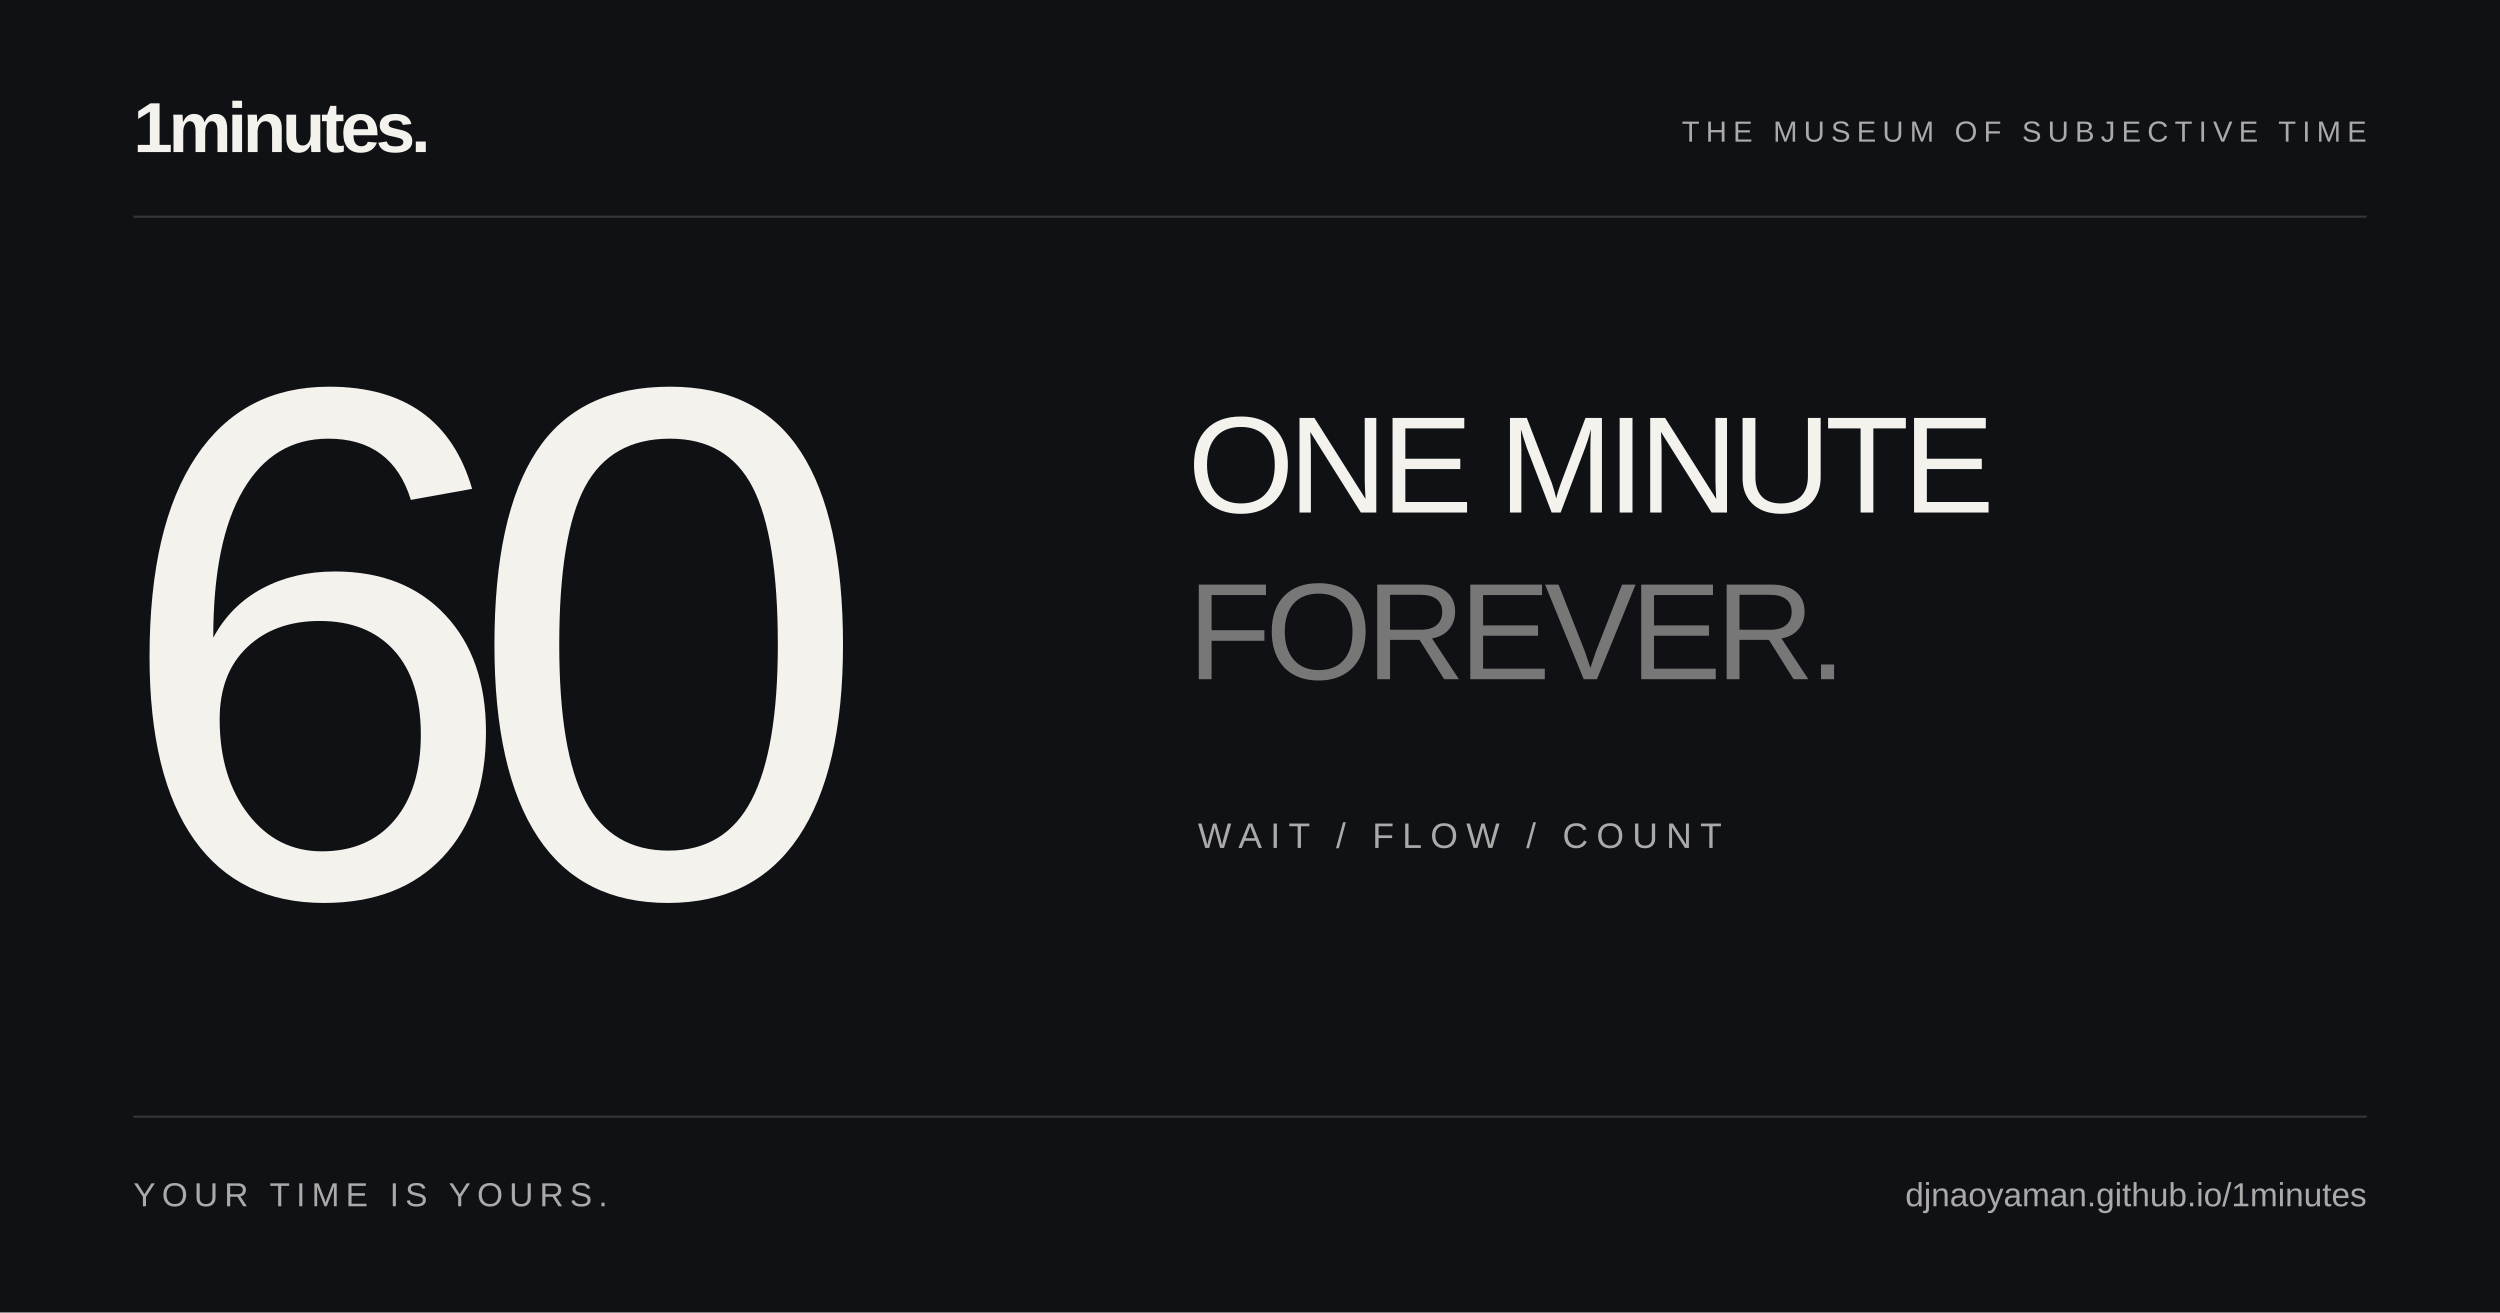
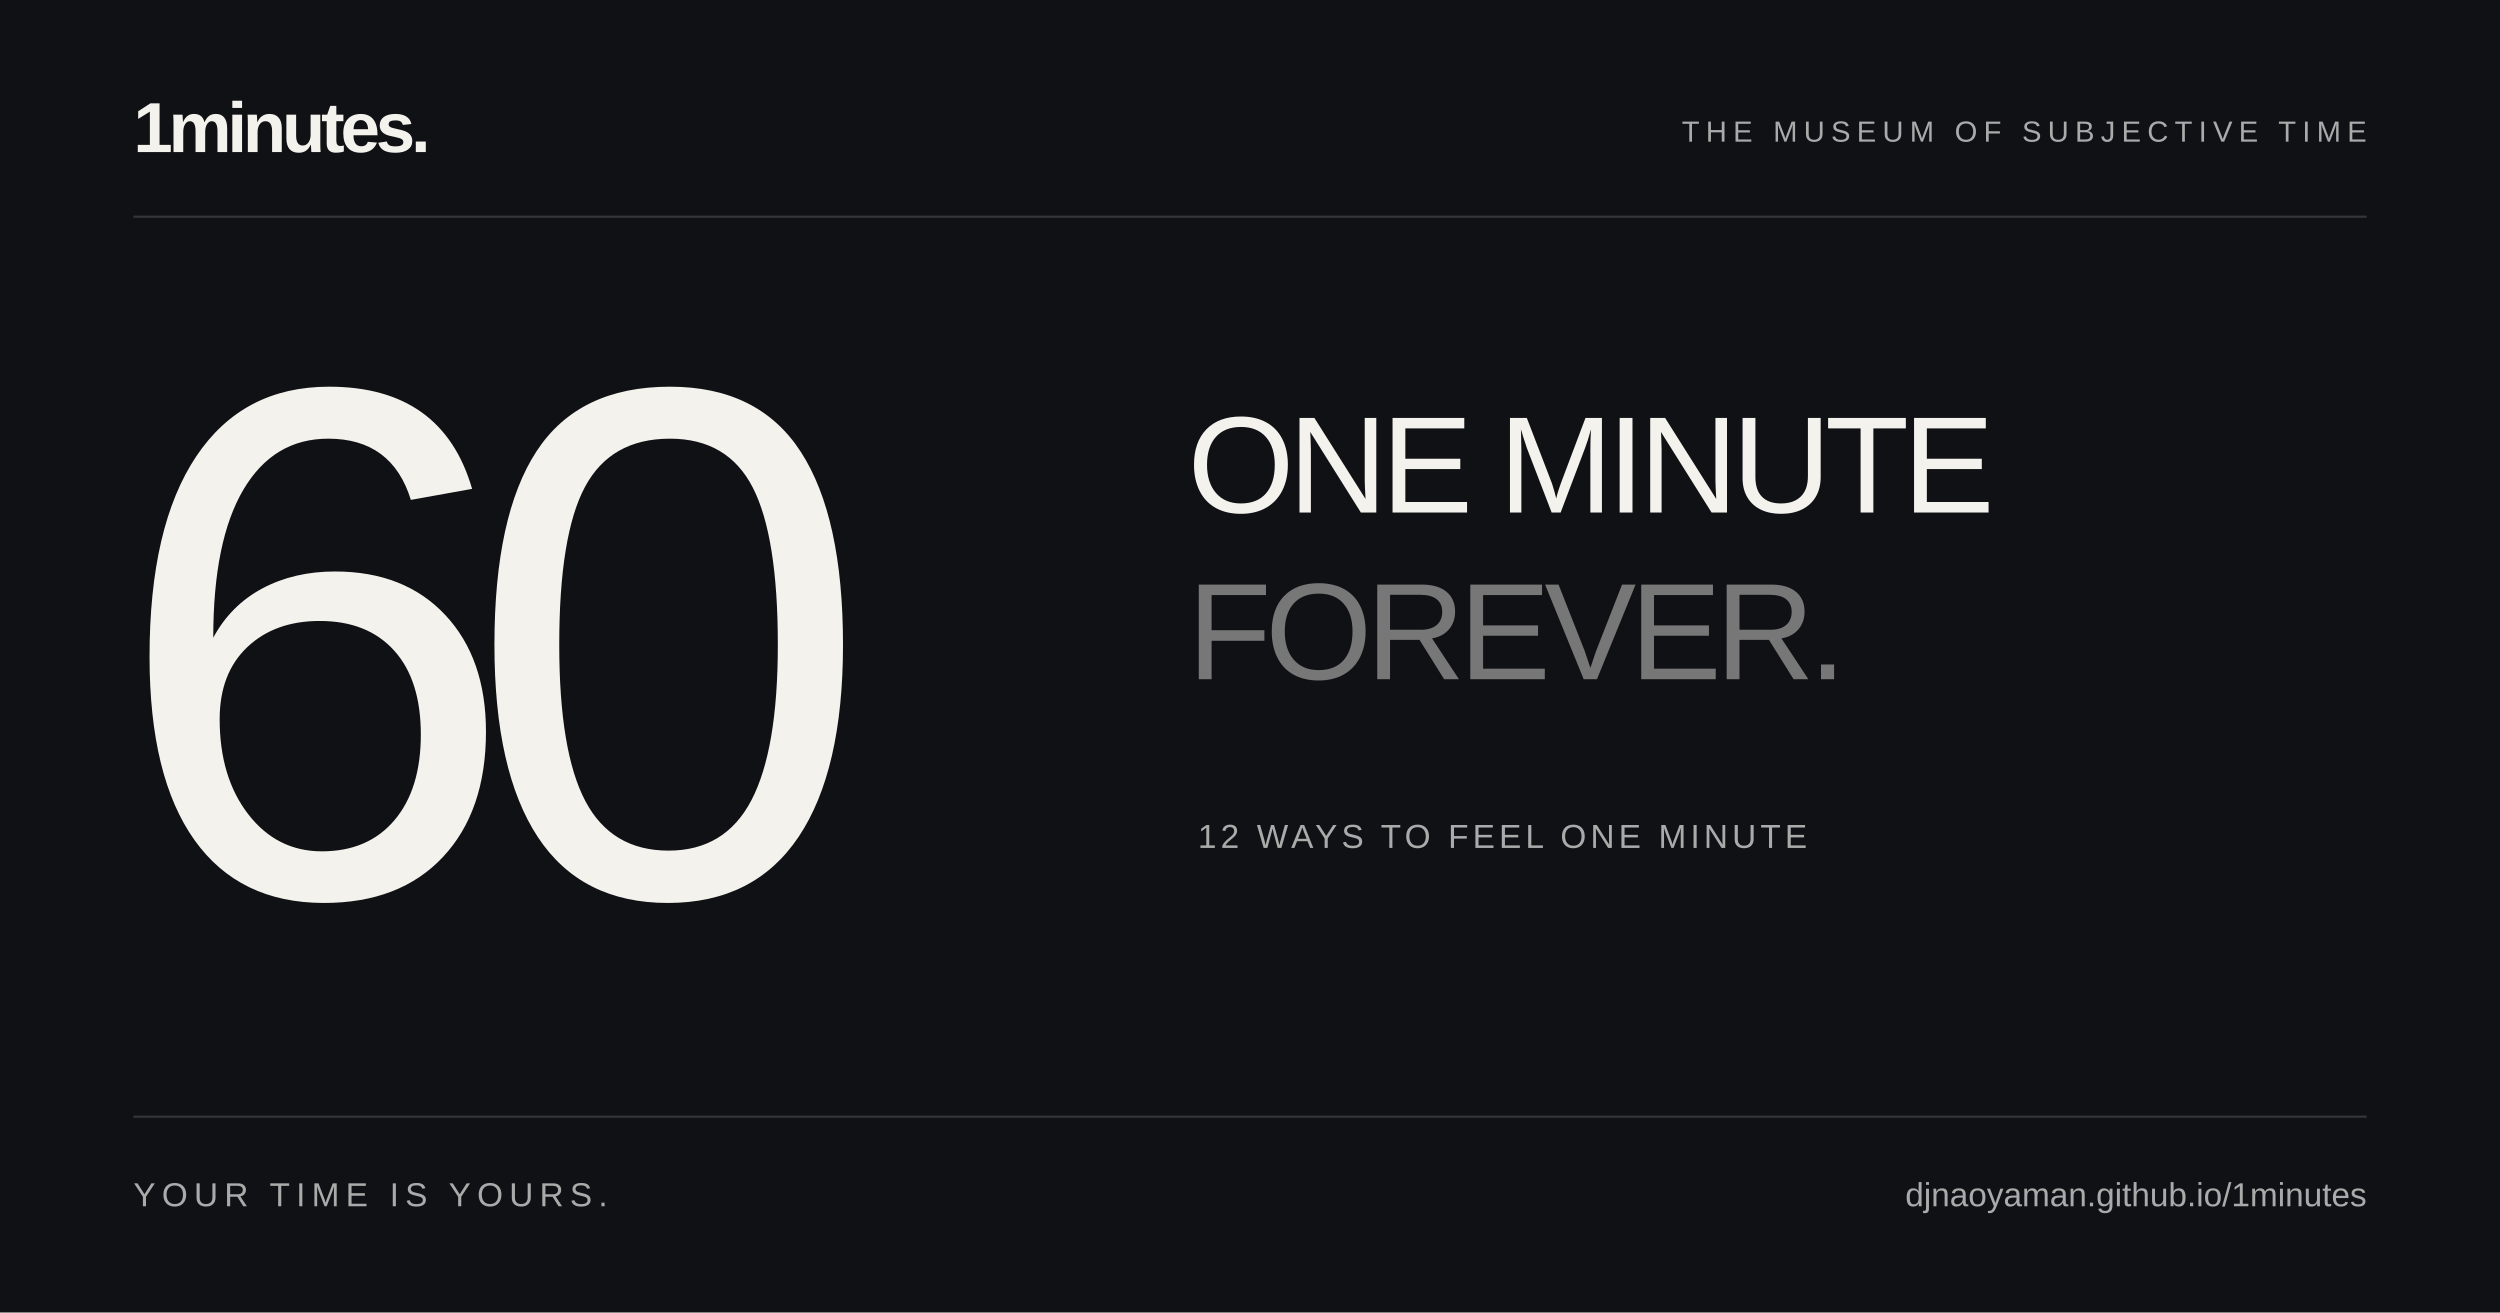
<svg xmlns="http://www.w3.org/2000/svg" width="1200" height="630" viewBox="0 0 1200 630">
  <rect width="1200" height="630" fill="#101114" />
  <path d="M64 104H1136M64 536H1136" stroke="#36363a" />
  <text x="64" y="73" fill="#f4f2ed" font-family="Arial,sans-serif" font-weight="bold" font-size="34" letter-spacing="-2">1minutes.</text>
  <text x="1136" y="68" text-anchor="end" fill="#aaa" font-family="Arial,sans-serif" font-size="14" letter-spacing="3">THE MUSEUM OF SUBJECTIVE TIME</text>
  <text x="54" y="430" fill="#f4f2ed" font-family="Arial,sans-serif" font-size="350" font-weight="500" letter-spacing="-25">60</text>
  <text x="570" y="246" fill="#f4f2ed" font-family="Arial,sans-serif" font-size="66" letter-spacing="-3">ONE MINUTE</text>
  <text x="570" y="326" fill="#777" font-family="Arial,sans-serif" font-size="66" letter-spacing="-3">FOREVER.</text>
-   <text x="575" y="407" fill="#aaa" font-family="Arial,sans-serif" font-size="17" letter-spacing="4">WAIT / FLOW / COUNT</text>
+   <text x="575" y="407" fill="#aaa" font-family="Arial,sans-serif" font-size="16" letter-spacing="2">12 WAYS TO FEEL ONE MINUTE</text>
  <text x="64" y="579" fill="#aaa" font-family="Arial,sans-serif" font-size="16" letter-spacing="3">YOUR TIME IS YOURS.</text>
  <text x="1136" y="579" text-anchor="end" fill="#aaa" font-family="Arial,sans-serif" font-size="16">djnaoyaman.github.io/1minutes</text>
</svg>
